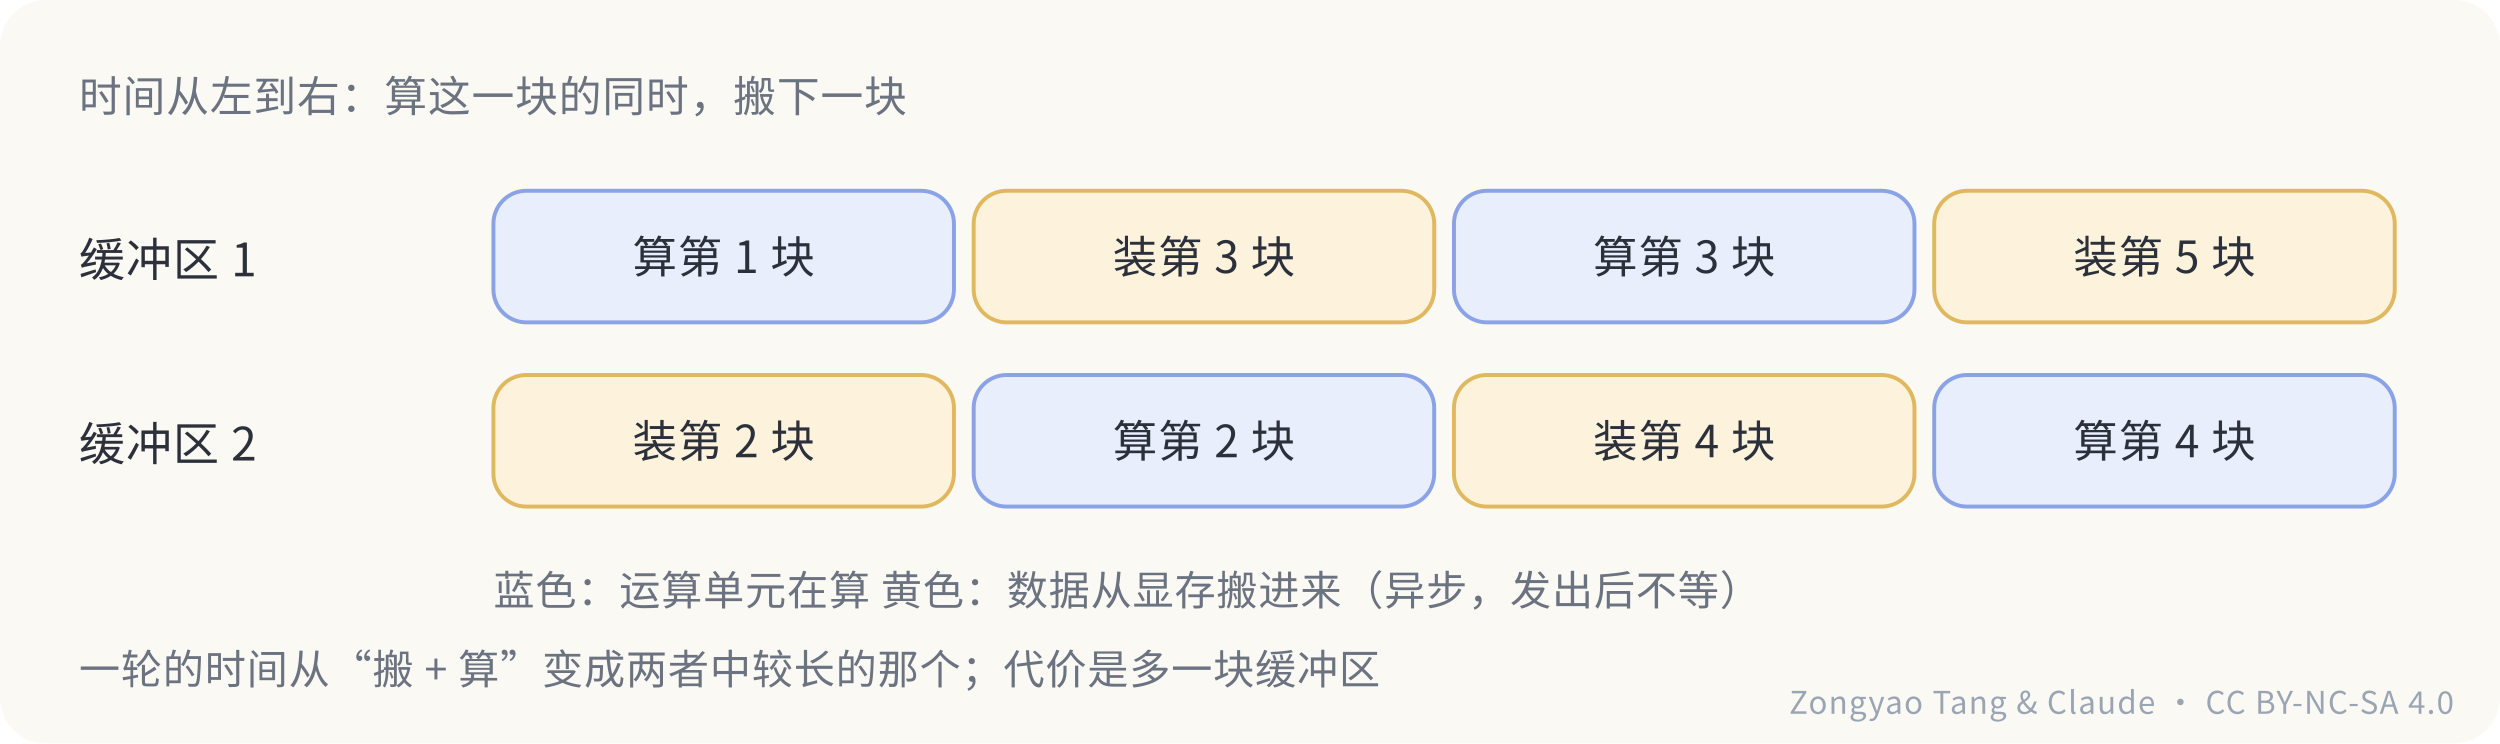
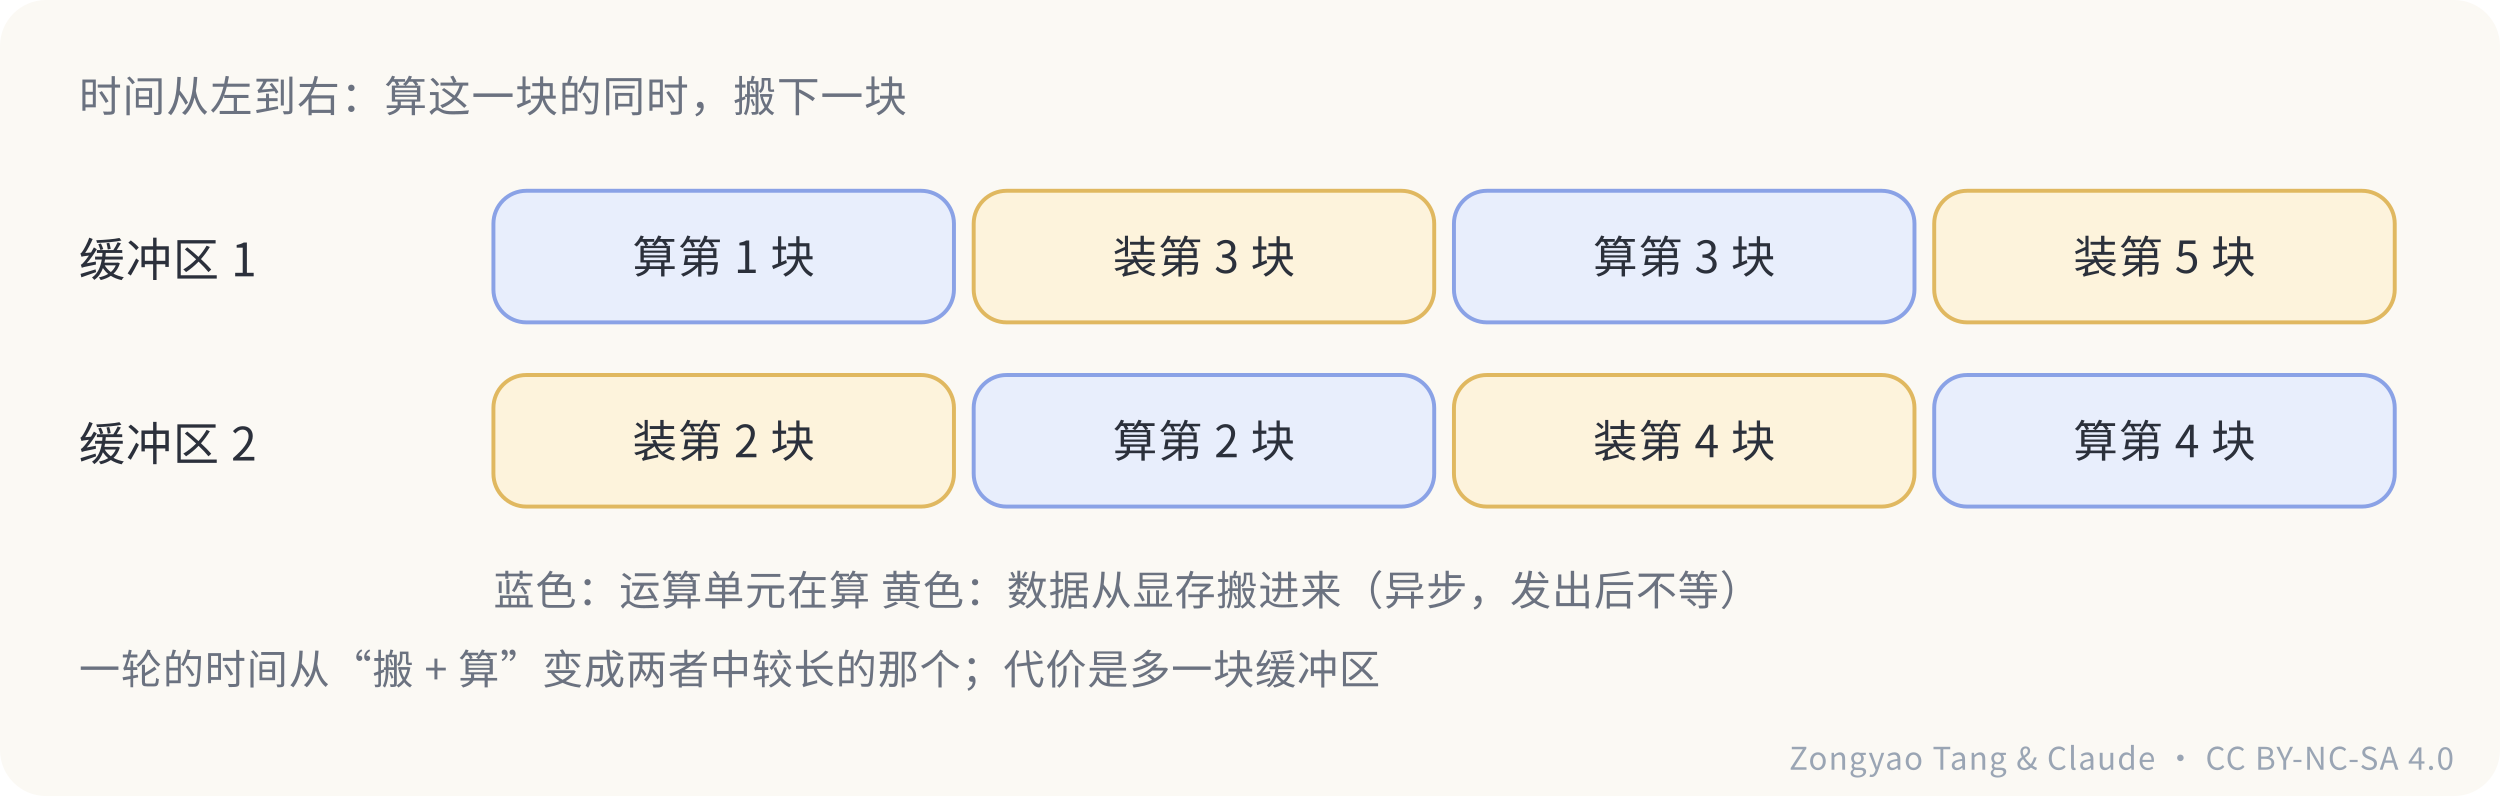
- <svg xmlns="http://www.w3.org/2000/svg" viewBox="0 0 760 226" width="760" height="226" font-family="'PingFang SC','Noto Sans CJK SC','Source Han Sans SC','Hiragino Sans GB','Microsoft YaHei',sans-serif" role="img" aria-label="双缓冲：搬和算重叠">
+ <svg xmlns="http://www.w3.org/2000/svg" viewBox="0 0 760 242" width="760" height="242" font-family="'PingFang SC','Noto Sans CJK SC','Source Han Sans SC','Hiragino Sans GB','Microsoft YaHei',sans-serif" role="img" aria-label="双缓冲：搬和算重叠">
  <defs>
    <marker id="tip" viewBox="0 0 10 10" refX="9" refY="5" markerWidth="7" markerHeight="7" orient="auto-start-reverse">
      <path d="M0 0 L10 5 L0 10 z" fill="#6b7280" />
    </marker>
  </defs>
-   <rect width="760" height="226" rx="14" fill="#fbf9f4" />
+   <rect width="760" height="242" rx="14" fill="#fbf9f4" />
  <text x="24" y="34" font-size="13" fill="#6b7280" font-weight="400" text-anchor="start" letter-spacing=".02em">时间从左到右：算这一块的同时，搬下一块</text>
  <text x="24" y="84" font-size="14" fill="#2b303b" font-weight="500" text-anchor="start" letter-spacing=".02em">缓冲区 1</text>
  <rect x="150" y="58" width="140" height="40" rx="10" fill="#e8eefc" stroke="#8aa2e6" stroke-width="1.2" />
  <text x="220.0" y="83.0" font-size="13.5" fill="#2b303b" font-weight="500" text-anchor="middle" letter-spacing=".02em">算第 1 块</text>
  <rect x="296" y="58" width="140" height="40" rx="10" fill="#fdf3dc" stroke="#e0b860" stroke-width="1.2" />
  <text x="366.0" y="83.0" font-size="13.5" fill="#2b303b" font-weight="500" text-anchor="middle" letter-spacing=".02em">装第 3 块</text>
  <rect x="442" y="58" width="140" height="40" rx="10" fill="#e8eefc" stroke="#8aa2e6" stroke-width="1.2" />
  <text x="512.0" y="83.0" font-size="13.5" fill="#2b303b" font-weight="500" text-anchor="middle" letter-spacing=".02em">算第 3 块</text>
  <rect x="588" y="58" width="140" height="40" rx="10" fill="#fdf3dc" stroke="#e0b860" stroke-width="1.2" />
  <text x="658.0" y="83.0" font-size="13.5" fill="#2b303b" font-weight="500" text-anchor="middle" letter-spacing=".02em">装第 5 块</text>
  <text x="24" y="140" font-size="14" fill="#2b303b" font-weight="500" text-anchor="start" letter-spacing=".02em">缓冲区 2</text>
  <rect x="150" y="114" width="140" height="40" rx="10" fill="#fdf3dc" stroke="#e0b860" stroke-width="1.2" />
  <text x="220.0" y="139.0" font-size="13.5" fill="#2b303b" font-weight="500" text-anchor="middle" letter-spacing=".02em">装第 2 块</text>
  <rect x="296" y="114" width="140" height="40" rx="10" fill="#e8eefc" stroke="#8aa2e6" stroke-width="1.2" />
  <text x="366.0" y="139.0" font-size="13.5" fill="#2b303b" font-weight="500" text-anchor="middle" letter-spacing=".02em">算第 2 块</text>
  <rect x="442" y="114" width="140" height="40" rx="10" fill="#fdf3dc" stroke="#e0b860" stroke-width="1.2" />
  <text x="512.0" y="139.0" font-size="13.5" fill="#2b303b" font-weight="500" text-anchor="middle" letter-spacing=".02em">装第 4 块</text>
  <rect x="588" y="114" width="140" height="40" rx="10" fill="#e8eefc" stroke="#8aa2e6" stroke-width="1.2" />
  <text x="658.0" y="139.0" font-size="13.5" fill="#2b303b" font-weight="500" text-anchor="middle" letter-spacing=".02em">算第 4 块</text>
  <text x="150" y="184" font-size="12.5" fill="#6b7280" font-weight="400" text-anchor="start" letter-spacing=".02em">蓝色：运算单元在算    黄色：数据从显存搬进来（异步，发出后不等）</text>
  <text x="24" y="208" font-size="12.5" fill="#6b7280" font-weight="400" text-anchor="start" letter-spacing=".02em">一轮的时间从“搬 + 算”变成两者中较长的那个；代价是多一块缓冲区</text>
-   <text x="746" y="217" font-size="9.5" fill="#9AA5B4" text-anchor="end" letter-spacing=".04em">Zongyao Tang &amp; Claude · CC BY-NC-SA 4.0</text>
+   <text x="746" y="234" font-size="9.5" fill="#9AA5B4" text-anchor="end" letter-spacing=".04em">Zongyao Tang &amp; Claude · CC BY-NC-SA 4.0</text>
</svg>
